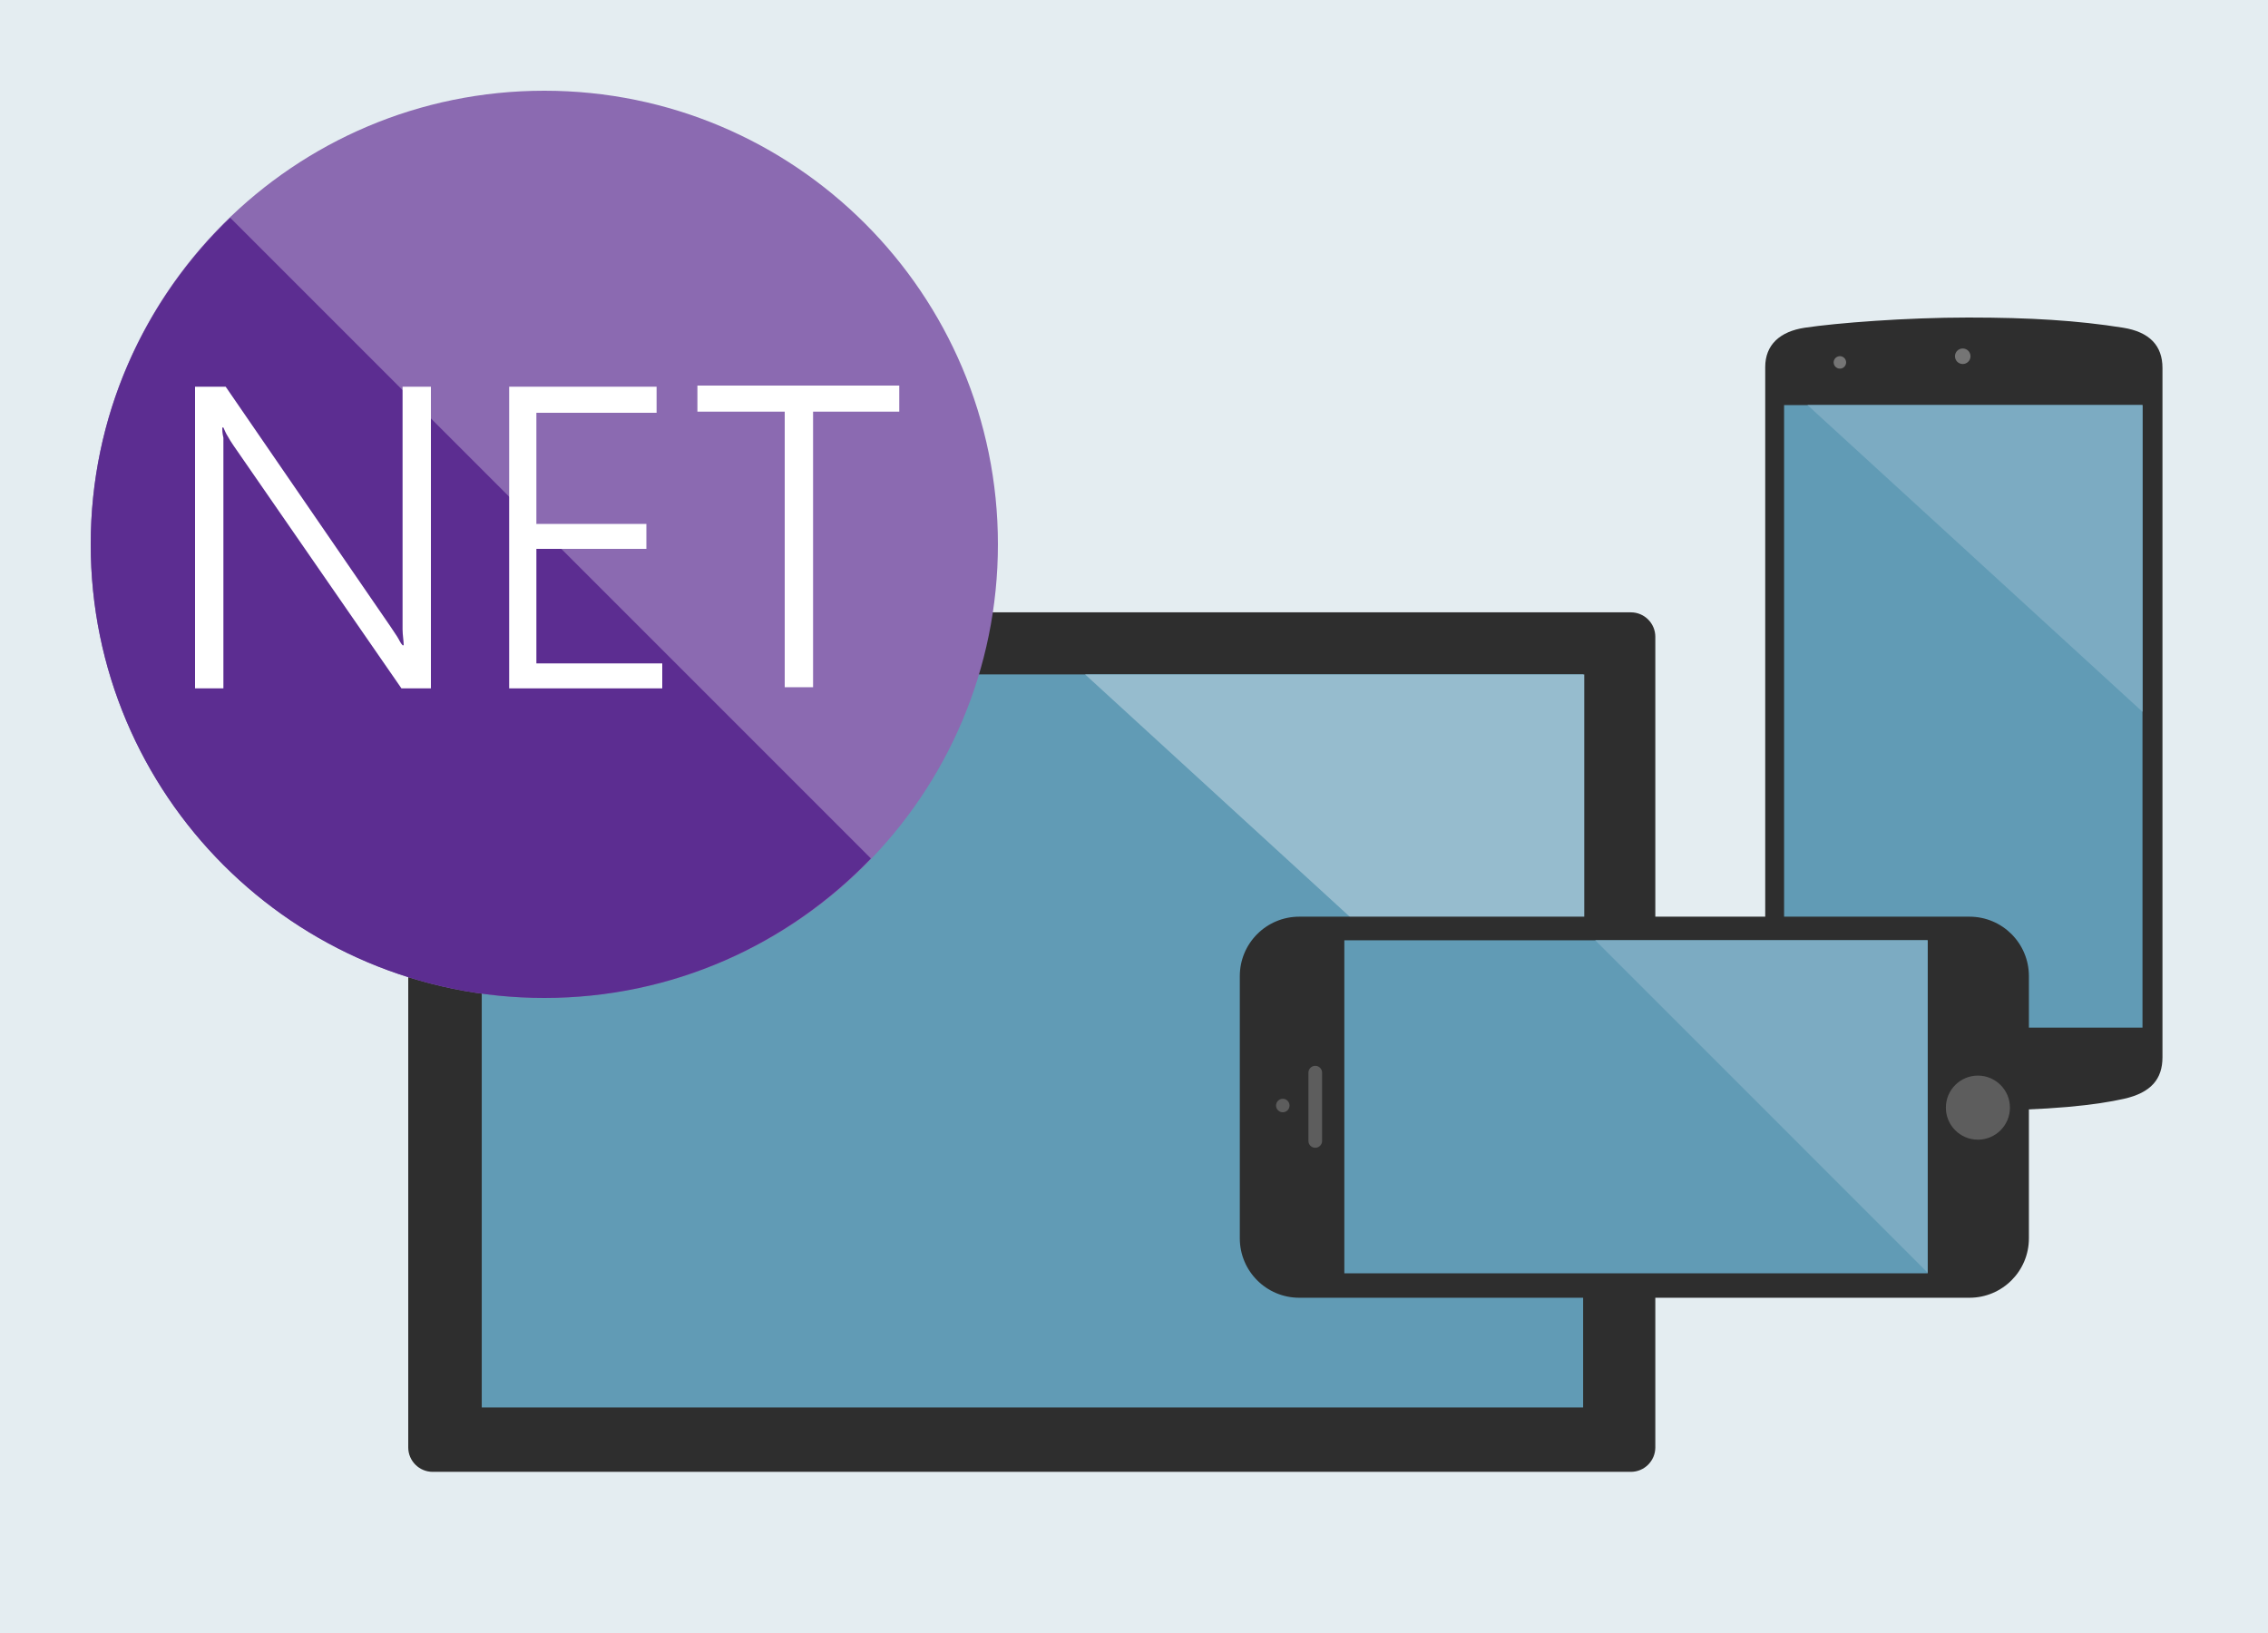
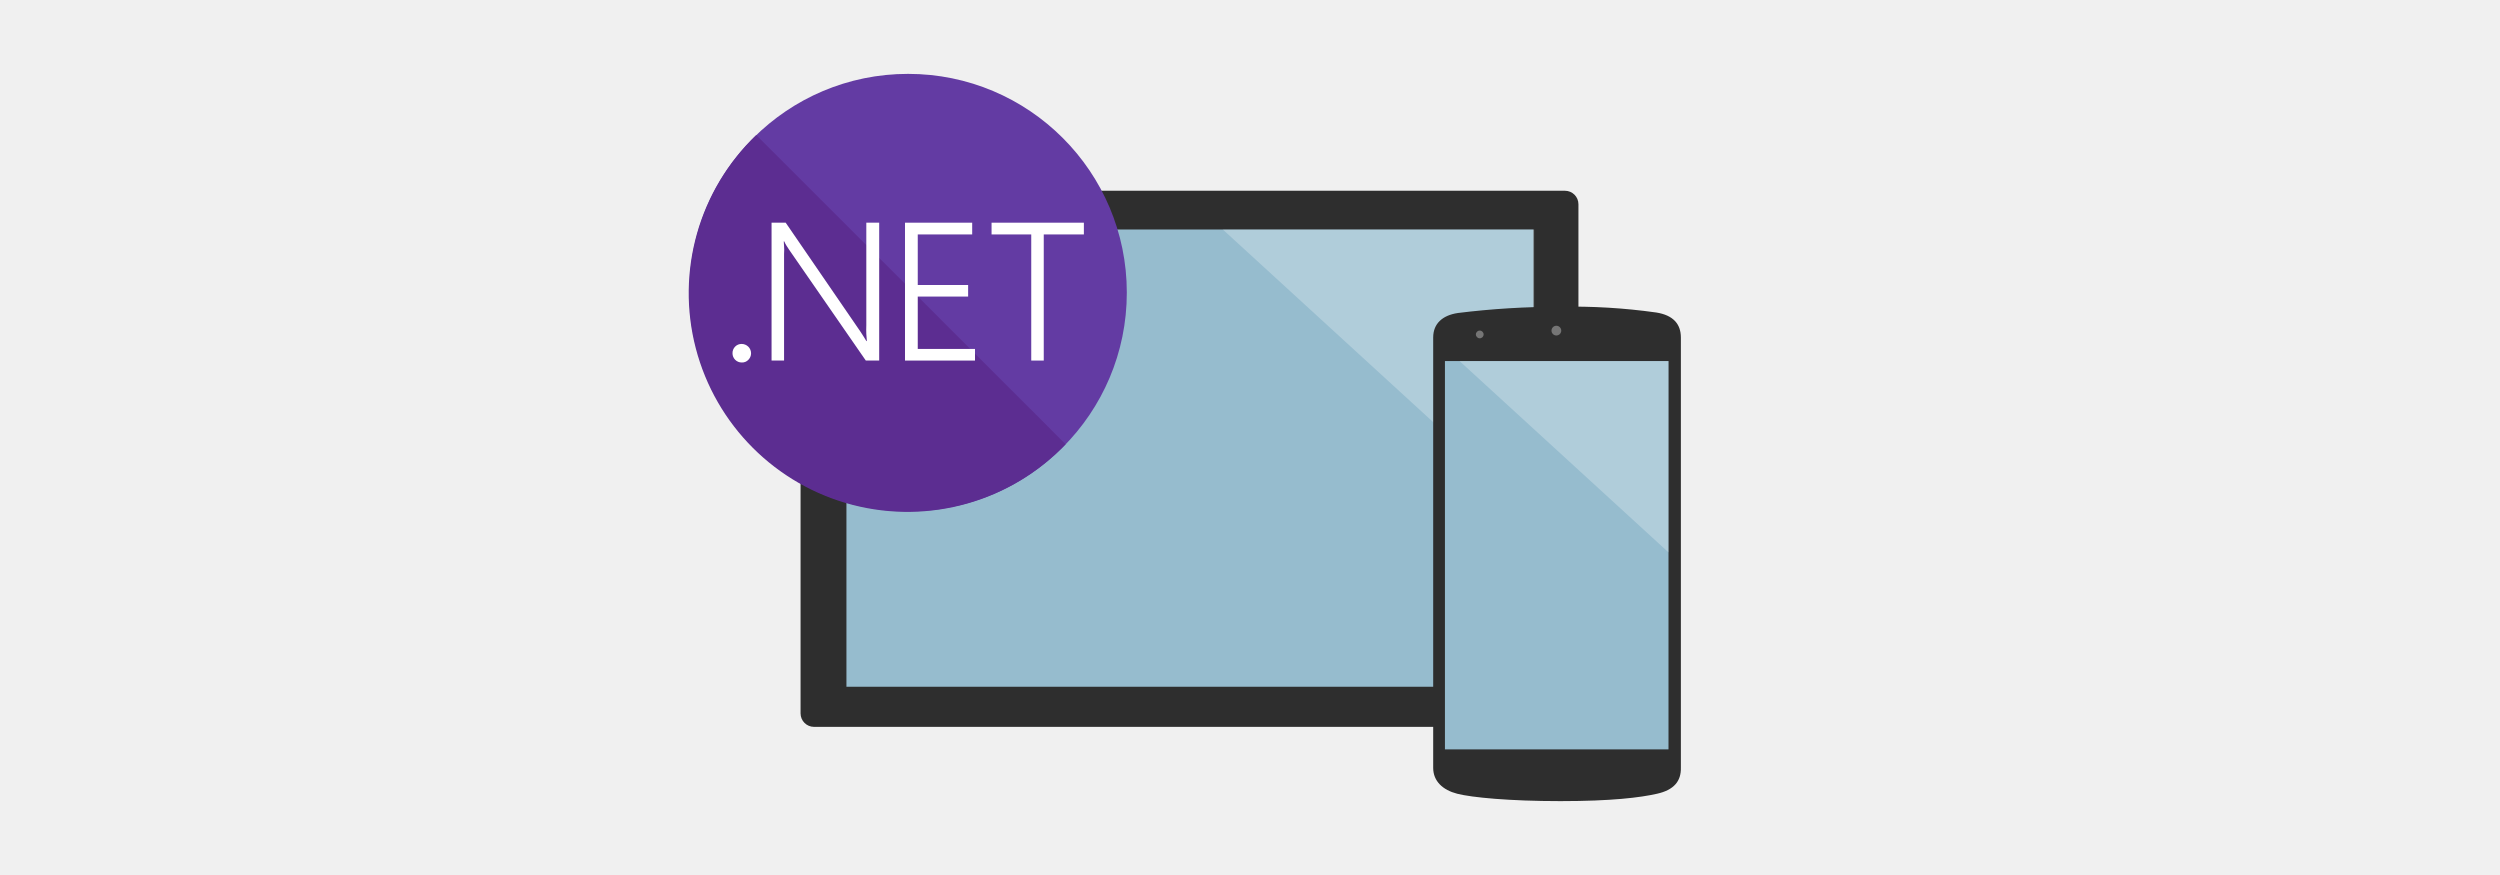
- <svg xmlns="http://www.w3.org/2000/svg" version="1.1" id="Layer_1" x="0px" y="0px" viewBox="0 0 200 144" style="enable-background:new 0 0 200 144;" xml:space="preserve">
-   <style type="text/css">
- 	.st0{fill:#E4EDF1;}
- 	.st1{fill:#E3E3E3;}
- 	.st2{fill:#5E5E5E;}
- 	.st3{fill:#2E2E2E;}
- 	.st4{fill:#7CABC2;}
- 	.st5{fill:#96BCCE;}
- 	.st6{fill:#2C3E50;}
- 	.st7{clip-path:url(#SVGID_2_);fill:#447995;}
- 	.st8{fill:#FFFFFF;}
- 	
- 		.st9{fill-rule:evenodd;clip-rule:evenodd;fill:none;stroke:#E3E3E3;stroke-width:1.309;stroke-linecap:round;stroke-linejoin:round;stroke-miterlimit:10;stroke-dasharray:1.309,2.618;}
- 	.st10{fill:#5D5D5D;}
- 	.st11{fill:#C7C7C7;}
- 	.st12{fill:none;stroke:#909090;stroke-width:1.174;stroke-miterlimit:10;stroke-dasharray:2.349,3.523;}
- 	.st13{fill:#395B71;}
- 	.st14{fill-rule:evenodd;clip-rule:evenodd;fill:#395B71;}
- 	.st15{fill-rule:evenodd;clip-rule:evenodd;fill:#2E2E2E;}
- 	.st16{fill:#2C3E58;}
- 	.st17{fill:#447995;}
- 	.st18{fill:none;}
- 	.st19{fill:#4889A8;}
- 	.st20{fill:#929090;}
- 	.st21{fill:#96BBCD;}
- 	.st22{fill:#3A5C71;}
- 	.st23{fill:#757575;}
- 	.st24{fill:#682A7A;}
- 	.st25{fill:#478AA9;}
- 	.st26{fill:#672A79;}
- 	.st27{fill:#334D63;}
- 	.st28{fill:#5D5F5E;}
- 	.st29{fill:#FAB516;}
- 	.st30{fill:#F5891F;}
- 	.st31{fill:#CB6D29;}
- 	.st32{fill:#171717;}
- 	.st33{fill:#CADEE6;}
- 	.st34{opacity:0.41;fill:#929090;}
- 	.st35{clip-path:url(#SVGID_4_);}
- 	.st36{clip-path:url(#SVGID_6_);}
- 	.st37{fill:#FE8B0C;}
- 	.st38{fill:#231F20;}
- 	.st39{fill:#909090;}
- 	.st40{fill:#2E2E2E;stroke:#8F8F8F;stroke-width:0.751;stroke-miterlimit:10;}
- 	.st41{fill:#8F8F8F;}
- 	.st42{fill:#C6C6C6;}
- 	.st43{fill:#777677;}
- 	.st44{fill:#D9DCE1;}
- 	.st45{clip-path:url(#SVGID_8_);}
- 	.st46{fill:none;stroke:#909090;stroke-miterlimit:10;stroke-dasharray:2,2;}
- 	.st47{fill:#ACACAC;}
- 	.st48{fill-rule:evenodd;clip-rule:evenodd;fill:#7CABC2;}
- 	.st49{fill-rule:evenodd;clip-rule:evenodd;fill:#478AA9;}
- 	.st50{clip-path:url(#SVGID_10_);}
- 	.st51{clip-path:url(#SVGID_12_);}
- 	.st52{fill:#7DB912;}
- 	.st53{fill:#B2B9C2;}
- 	.st54{fill:#B0CDDA;}
- 	.st55{clip-path:url(#SVGID_14_);fill:#333333;}
- 	.st56{clip-path:url(#SVGID_14_);fill:none;}
- 	.st57{clip-path:url(#SVGID_14_);fill:#7DB912;}
- 	.st58{clip-path:url(#SVGID_14_);fill:#FFFFFF;}
- 	.st59{clip-path:url(#SVGID_16_);fill:#333333;}
- 	.st60{clip-path:url(#SVGID_16_);fill:none;}
- 	.st61{clip-path:url(#SVGID_16_);fill:#395B71;}
- 	.st62{clip-path:url(#SVGID_16_);fill:#FFFFFF;}
- 	.st63{clip-path:url(#SVGID_16_);fill:#D1D2D2;}
- 	.st64{clip-path:url(#SVGID_18_);fill:#333333;}
- 	.st65{clip-path:url(#SVGID_18_);fill:none;}
- 	.st66{clip-path:url(#SVGID_18_);fill:#478AA9;}
- 	.st67{clip-path:url(#SVGID_18_);fill:#FFFFFF;}
- 	.st68{fill:#F58B20;}
- 	.st69{fill:#2B2B2B;}
- 	.st70{fill:#3B77AD;}
- 	.st71{fill:#F7CD13;}
- 	.st72{fill:#464646;}
- 	.st73{fill:#929497;}
- 	.st74{fill:#A6A8AB;}
- 	.st75{fill:#2F75BB;}
- 	.st76{fill:none;stroke:#757575;stroke-width:0.502;stroke-miterlimit:10;}
- 	.st77{fill:#3C88C6;}
- 	.st78{fill:#E4CB58;}
- 	.st79{fill:#58595B;}
- 	.st80{fill:#007ACC;}
- 	.st81{fill:#E4E4E5;}
- 	.st82{fill:#E73F24;}
- 	.st83{fill:#F58B23;}
- 	.st84{fill:#ADADAD;}
- 	.st85{fill:#959595;}
- 	.st86{fill-rule:evenodd;clip-rule:evenodd;fill:none;stroke:#E3E3E3;stroke-width:1.16;stroke-miterlimit:10;}
- 	.st87{fill-rule:evenodd;clip-rule:evenodd;fill:none;stroke:#4889A8;stroke-width:1.16;stroke-miterlimit:10;}
- 	.st88{fill-rule:evenodd;clip-rule:evenodd;fill:none;stroke:#0C8A44;stroke-width:1.16;stroke-miterlimit:10;}
- 	.st89{fill:#DB58DB;}
- 	.st90{fill:#B4079C;}
- 	.st91{fill:#9A37AF;}
- 	.st92{fill:#721481;}
- 	.st93{fill:#73AA24;}
- 	.st94{fill:#05930C;}
- 	.st95{fill:#2581BF;}
- 	.st96{fill:#004E8C;}
- 	.st97{fill:none;stroke:#909090;stroke-width:0.92;stroke-miterlimit:10;}
- 	.st98{fill:none;stroke:#909090;stroke-width:0.949;stroke-miterlimit:10;}
- 	.st99{fill:none;stroke:#909090;stroke-width:0.899;stroke-miterlimit:10;}
- 	.st100{fill:none;stroke:#909090;stroke-width:0.848;stroke-miterlimit:10;}
- 	.st101{fill:none;stroke:#909090;stroke-width:0.797;stroke-miterlimit:10;}
- 	.st102{fill:none;stroke:#909090;stroke-width:0.747;stroke-miterlimit:10;}
- 	.st103{fill:none;stroke:#909090;stroke-width:0.696;stroke-miterlimit:10;}
- 	.st104{fill:none;stroke:#447995;stroke-miterlimit:10;}
- 	.st105{fill:#FFFFFF;stroke:#96BCCE;stroke-width:0.75;stroke-miterlimit:10;}
- 	.st106{clip-path:url(#SVGID_20_);}
- 	.st107{fill:#08BBF1;}
- 	.st108{fill:#0AA5E2;}
- 	.st109{fill:#B2D7F0;}
- 	.st110{fill:#181717;}
- 	.st111{fill:#F3AF21;}
- 	.st112{fill:none;stroke:#5D5D5D;stroke-width:0.835;stroke-miterlimit:10;}
- 	.st113{fill:none;stroke:#5D5D5D;stroke-width:1.353;stroke-miterlimit:10;}
- 	.st114{fill-rule:evenodd;clip-rule:evenodd;fill:#7DB912;}
- 	.st115{fill:#333333;}
- 	.st116{fill:none;stroke:#FFFFFF;stroke-width:0.225;stroke-linecap:round;stroke-linejoin:round;stroke-miterlimit:10;}
- 	.st117{fill:#737374;}
- 	.st118{fill:#515050;}
- 	.st119{fill:none;stroke:#000000;stroke-width:0.45;stroke-miterlimit:1;}
- 	.st120{fill:#619BB5;}
- 	.st121{fill:none;stroke:#395B71;stroke-width:0.234;stroke-miterlimit:10;}
- 	.st122{fill:#32383D;}
- 	.st123{fill:#00BCF2;}
- 	.st124{fill:#2C2737;}
- 	.st125{fill:#201D29;}
- 	.st126{fill:#22BAED;}
- 	.st127{fill:#221F1F;}
- 	.st128{clip-path:url(#SVGID_22_);}
- 	.st129{clip-path:url(#SVGID_24_);}
- 	.st130{fill:#5E615F;}
- 	.st131{fill:none;stroke:#767676;stroke-width:0.199;stroke-miterlimit:10;}
- 	.st132{fill:#699F63;}
- 	.st133{fill-rule:evenodd;clip-rule:evenodd;fill:#333333;}
- 	.st134{fill-rule:evenodd;clip-rule:evenodd;fill:#699F63;}
- 	.st135{clip-path:url(#XMLID_3_);}
- 	.st136{fill:url(#SVGID_25_);}
- 	.st137{fill:url(#SVGID_26_);}
- 	.st138{fill:url(#SVGID_27_);}
- 	.st139{fill:url(#SVGID_28_);}
- 	.st140{fill:url(#SVGID_29_);}
- 	.st141{fill:url(#SVGID_30_);}
- 	.st142{fill:#00890B;}
- 	.st143{clip-path:url(#SVGID_32_);}
- 	.st144{fill:#515150;}
- 	.st145{fill:#457994;}
- 	.st146{fill:#F16424;}
- 	.st147{fill:#8B6AB1;}
- 	.st148{fill:#5C2D91;}
- 	.st149{clip-path:url(#SVGID_34_);fill:#447995;}
- </style>
-   <rect x="0" class="st0" width="200" height="144" />
-   <g>
-     <g>
-       <path class="st3" d="M187.302,96.893c-2.381,0.536-6.428,1.041-13.651,1.041s-12.56-0.524-14.589-1.046s-3.399-1.74-3.399-3.662    V32.365c0-1.957,1.295-3.136,3.489-3.466C161.95,28.48,168.068,28,173.559,28s9.638,0.26,13.65,0.896    c2.352,0.373,3.485,1.592,3.485,3.547v60.789C190.695,95.152,189.683,96.357,187.302,96.893z" />
-       <rect x="157.327" y="35.721" class="st120" width="31.606" height="54.895" />
-       <circle class="st23" cx="173.081" cy="31.415" r="0.685" />
-       <circle class="st23" cx="162.248" cy="31.957" r="0.55" />
-       <polygon class="st4" points="188.933,62.769 188.933,35.718 159.388,35.718   " />
-     </g>
-     <g>
-       <g>
-         <path class="st3" d="M143.815,129.789H38.157c-1.191,0-2.157-0.966-2.157-2.157V56.154c0-1.191,0.966-2.157,2.157-2.157h105.658     c1.191,0,2.157,0.966,2.157,2.157v71.477C145.972,128.823,145.006,129.789,143.815,129.789z" />
-         <rect x="42.483" y="59.47" class="st120" width="97.123" height="64.643" />
-         <polygon class="st28" points="141.676,92.954 144.224,93.273 144.224,90.672 141.676,90.991    " />
-         <polygon class="st5" points="139.706,99.773 139.706,59.474 95.691,59.474    " />
-       </g>
-     </g>
-     <g>
-       <g>
-         <path class="st3" d="M178.916,86.075v23.121c0,2.895-2.347,5.241-5.241,5.241h-59.104c-2.895,0-5.241-2.347-5.241-5.241V86.075     c0-2.895,2.347-5.241,5.241-5.241h59.104C176.57,80.834,178.916,83.181,178.916,86.075z" />
-         <rect x="129.588" y="71.876" transform="matrix(4.493834e-11 -1 1 4.493834e-11 46.6727 241.8703)" class="st120" width="29.366" height="51.447" />
-         <circle class="st10" cx="113.121" cy="97.487" r="0.595" />
-         <circle class="st10" cx="174.418" cy="97.673" r="2.825" />
-         <g>
-           <path class="st10" d="M116.586,94.588v6.022c0,0.332-0.27,0.602-0.602,0.602c-0.333,0-0.602-0.27-0.602-0.602v-6.022      c0-0.332,0.27-0.602,0.602-0.602C116.316,93.986,116.586,94.255,116.586,94.588z" />
-         </g>
-       </g>
-       <polygon class="st4" points="169.977,112.218 169.977,82.913 140.673,82.913   " />
-     </g>
-   </g>
-   <g>
-     <circle class="st147" cx="48" cy="48" r="40" />
-     <path class="st148" d="M20.3,19.2C12.7,26.5,8,36.7,8,48c0,22.1,17.9,40,40,40c11.3,0,21.5-4.7,28.8-12.3L20.3,19.2z" />
-     <g>
-       <path class="st8" d="M35.4,60.7L20.6,39.3c-0.2-0.3-0.4-0.6-0.5-0.8c-0.2-0.3-0.3-0.6-0.4-0.8h-0.1c0,0.2,0,0.5,0.1,0.9    c0,0.4,0,0.9,0,1.5v20.6h-2.5V34.1h2.7l14.5,21.1c0.2,0.3,0.4,0.6,0.6,0.9c0.2,0.3,0.3,0.6,0.5,0.8h0.1c0-0.4-0.1-0.9-0.1-1.4    s0-1.1,0-1.7V34.1H38v26.6H35.4z" />
-       <path class="st8" d="M44.9,60.7V34.1h13v2.3H47.3v9.8H57v2.2h-9.7v10.1h11.1v2.2H44.9z" />
-       <path class="st8" d="M71.7,36.3v24.3h-2.5V36.3h-7.7V34h17.8v2.3H71.7z" />
-     </g>
-   </g>
+ <svg xmlns="http://www.w3.org/2000/svg" id="Layer_2" data-name="Layer 2" viewBox="0 0 400 140">
+   <defs>
+     <style>.cls-1{fill:#2e2e2e;}.cls-2{fill:#96bcce;}.cls-3{fill:#5d5f5e;}.cls-4,.cls-8{fill:#fff;}.cls-4{opacity:0.25;}.cls-5{fill:#757575;}.cls-6{fill:#633ba3;}.cls-7{fill:#5c2d91;}</style>
+   </defs>
+   <rect class="cls-1" x="128.09" y="30.52" width="124.46" height="85.78" rx="2.16" ry="2.16" />
+   <rect class="cls-2" x="135.43" y="36.72" width="109.92" height="73.16" />
+   <polygon class="cls-3" points="247.69 74.61 250.57 74.97 250.57 72.03 247.69 72.39 247.69 74.61" />
+   <polygon class="cls-4" points="245.46 82.33 245.46 36.72 195.65 36.72 245.46 82.33" />
+   <path class="cls-1" d="M265.12,127c-2.69.61-7.27,1.18-15.45,1.18s-14.21-.59-16.51-1.18-3.85-2-3.85-4.14V54c0-2.21,1.47-3.55,3.95-3.92a131.55,131.55,0,0,1,16.3-1A96.07,96.07,0,0,1,265,50c2.66.42,3.94,1.8,3.94,4v68.8C269,125,267.81,126.4,265.12,127Z" />
+   <rect class="cls-2" x="231.19" y="57.77" width="35.77" height="62.13" />
+   <circle class="cls-5" cx="249.02" cy="52.9" r="0.78" />
+   <circle class="cls-5" cx="236.76" cy="53.51" r="0.62" />
+   <polygon class="cls-4" points="266.96 88.38 266.96 57.77 233.53 57.77 266.96 88.38" />
+   <circle class="cls-6" cx="145.29" cy="46.82" r="35" />
+   <path class="cls-7" d="M121,21.61A35,35,0,1,0,170.5,71.08Z" />
+   <path class="cls-8" d="M118.68,58a1.47,1.47,0,0,1-1.48-1.48,1.46,1.46,0,0,1,.42-1.06,1.42,1.42,0,0,1,1.05-.43,1.45,1.45,0,0,1,.58.12,1.55,1.55,0,0,1,.47.31,1.48,1.48,0,0,1,.45,1.07,1.37,1.37,0,0,1-.12.58,1.59,1.59,0,0,1-.32.47,1.48,1.48,0,0,1-.47.32A1.45,1.45,0,0,1,118.68,58Z" />
+   <path class="cls-8" d="M138.53,57.69,126.29,40l-.45-.69a4.5,4.5,0,0,1-.36-.69h-.08q0,.28.05.77t0,1.23V57.69h-2V35.63h2.26l12,17.49.5.78.41.67h.08q-.06-.51-.09-1.14t0-1.4V35.63h2.06V57.69Z" />
+   <path class="cls-8" d="M144.8,57.69V35.63h10.75v1.88h-8.71V45.6h8.06v1.85h-8.06v8.38H156v1.86Z" />
+   <path class="cls-8" d="M167,37.51V57.69h-2V37.51h-6.35V35.63h14.77v1.88Z" />
</svg>
